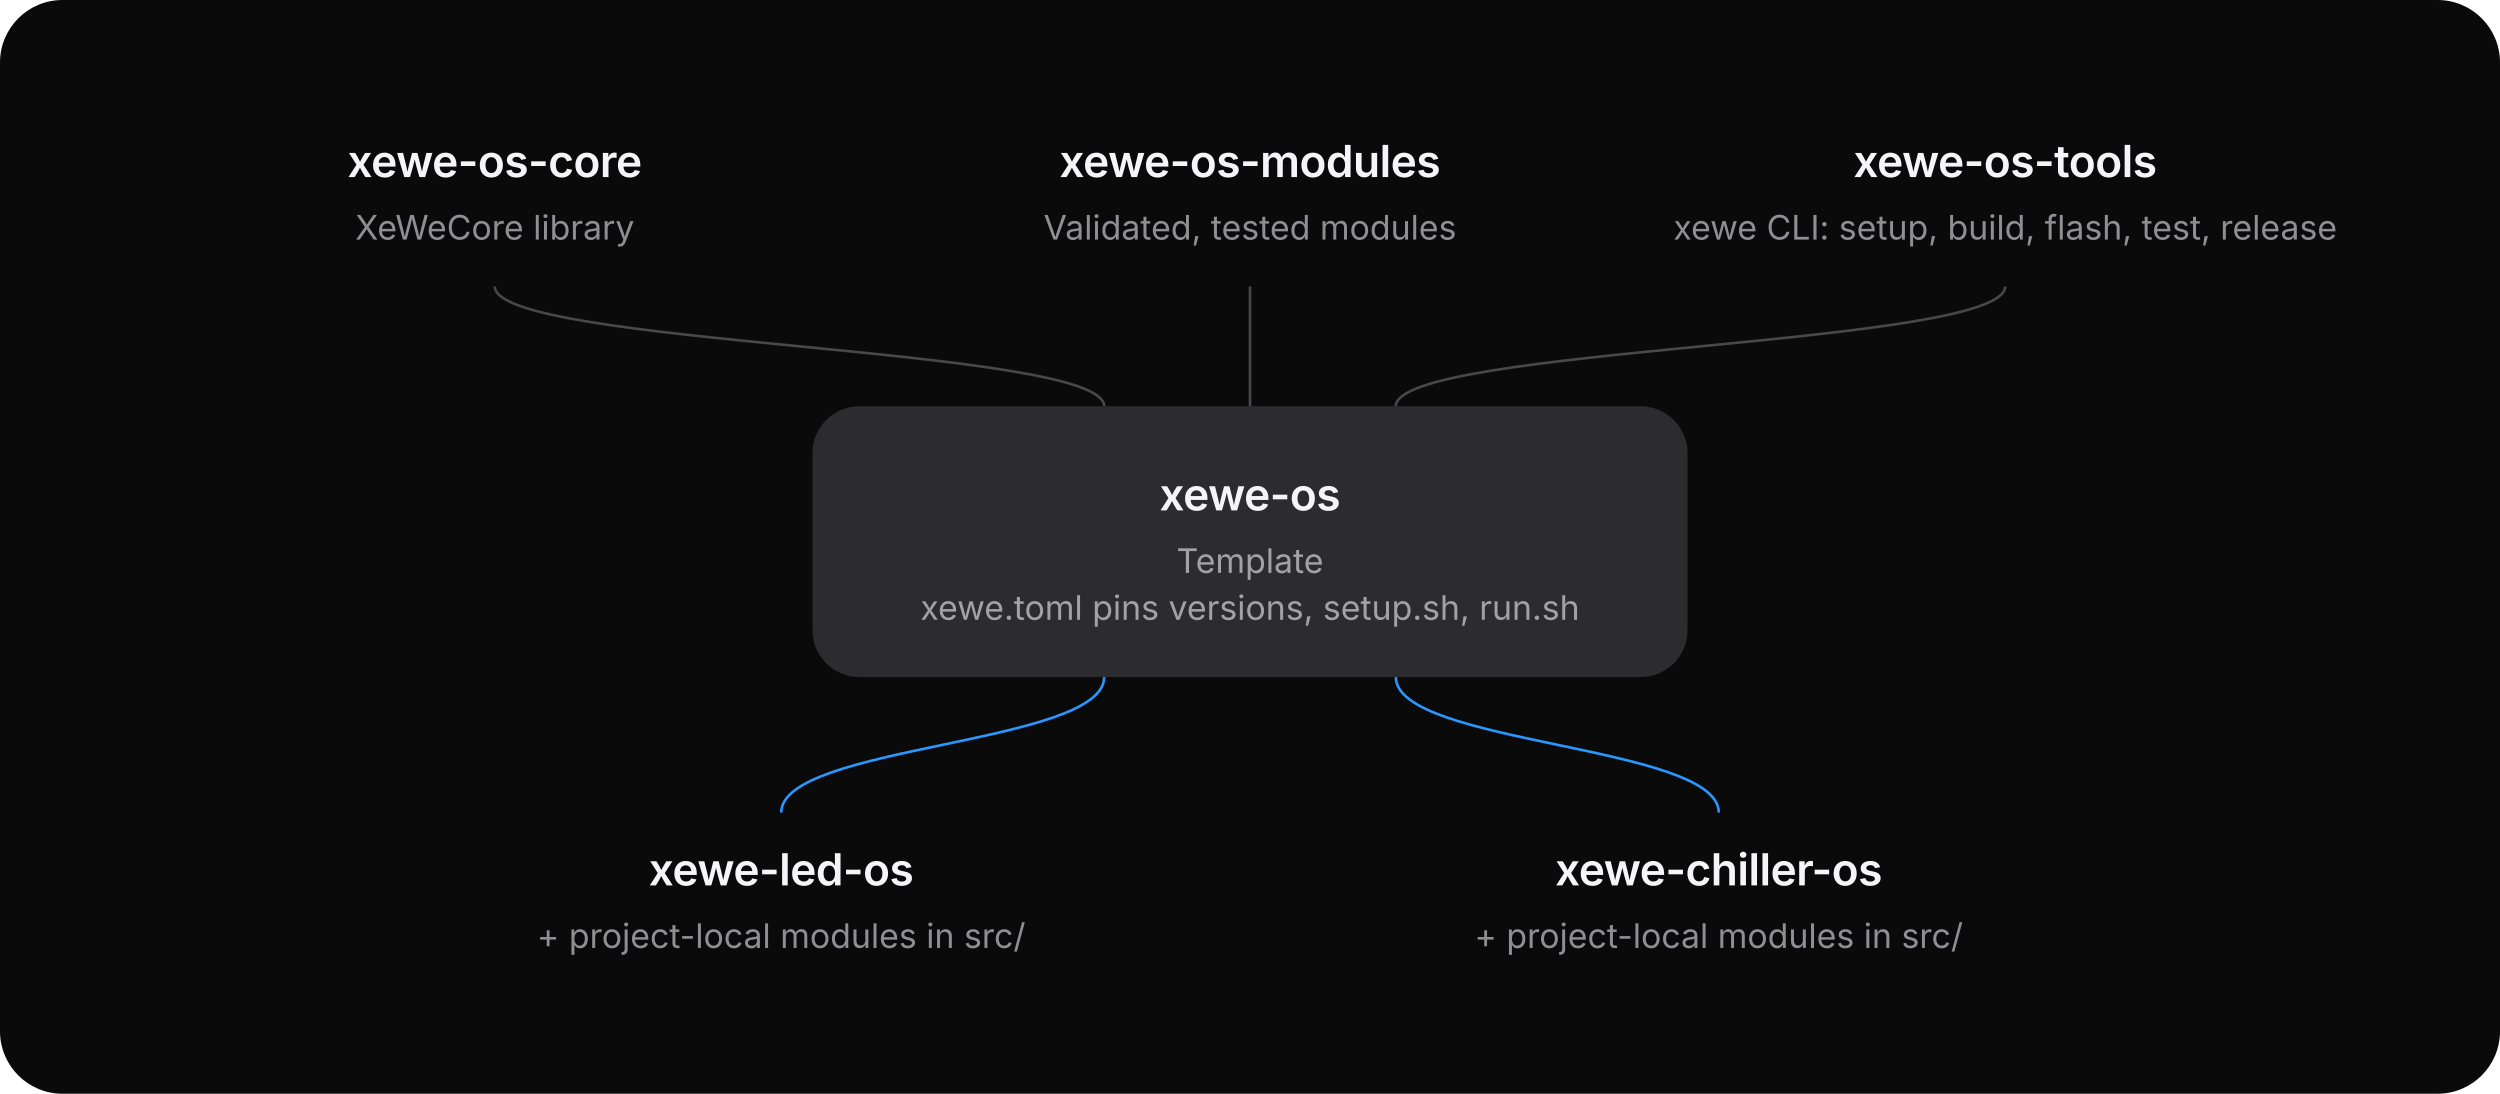
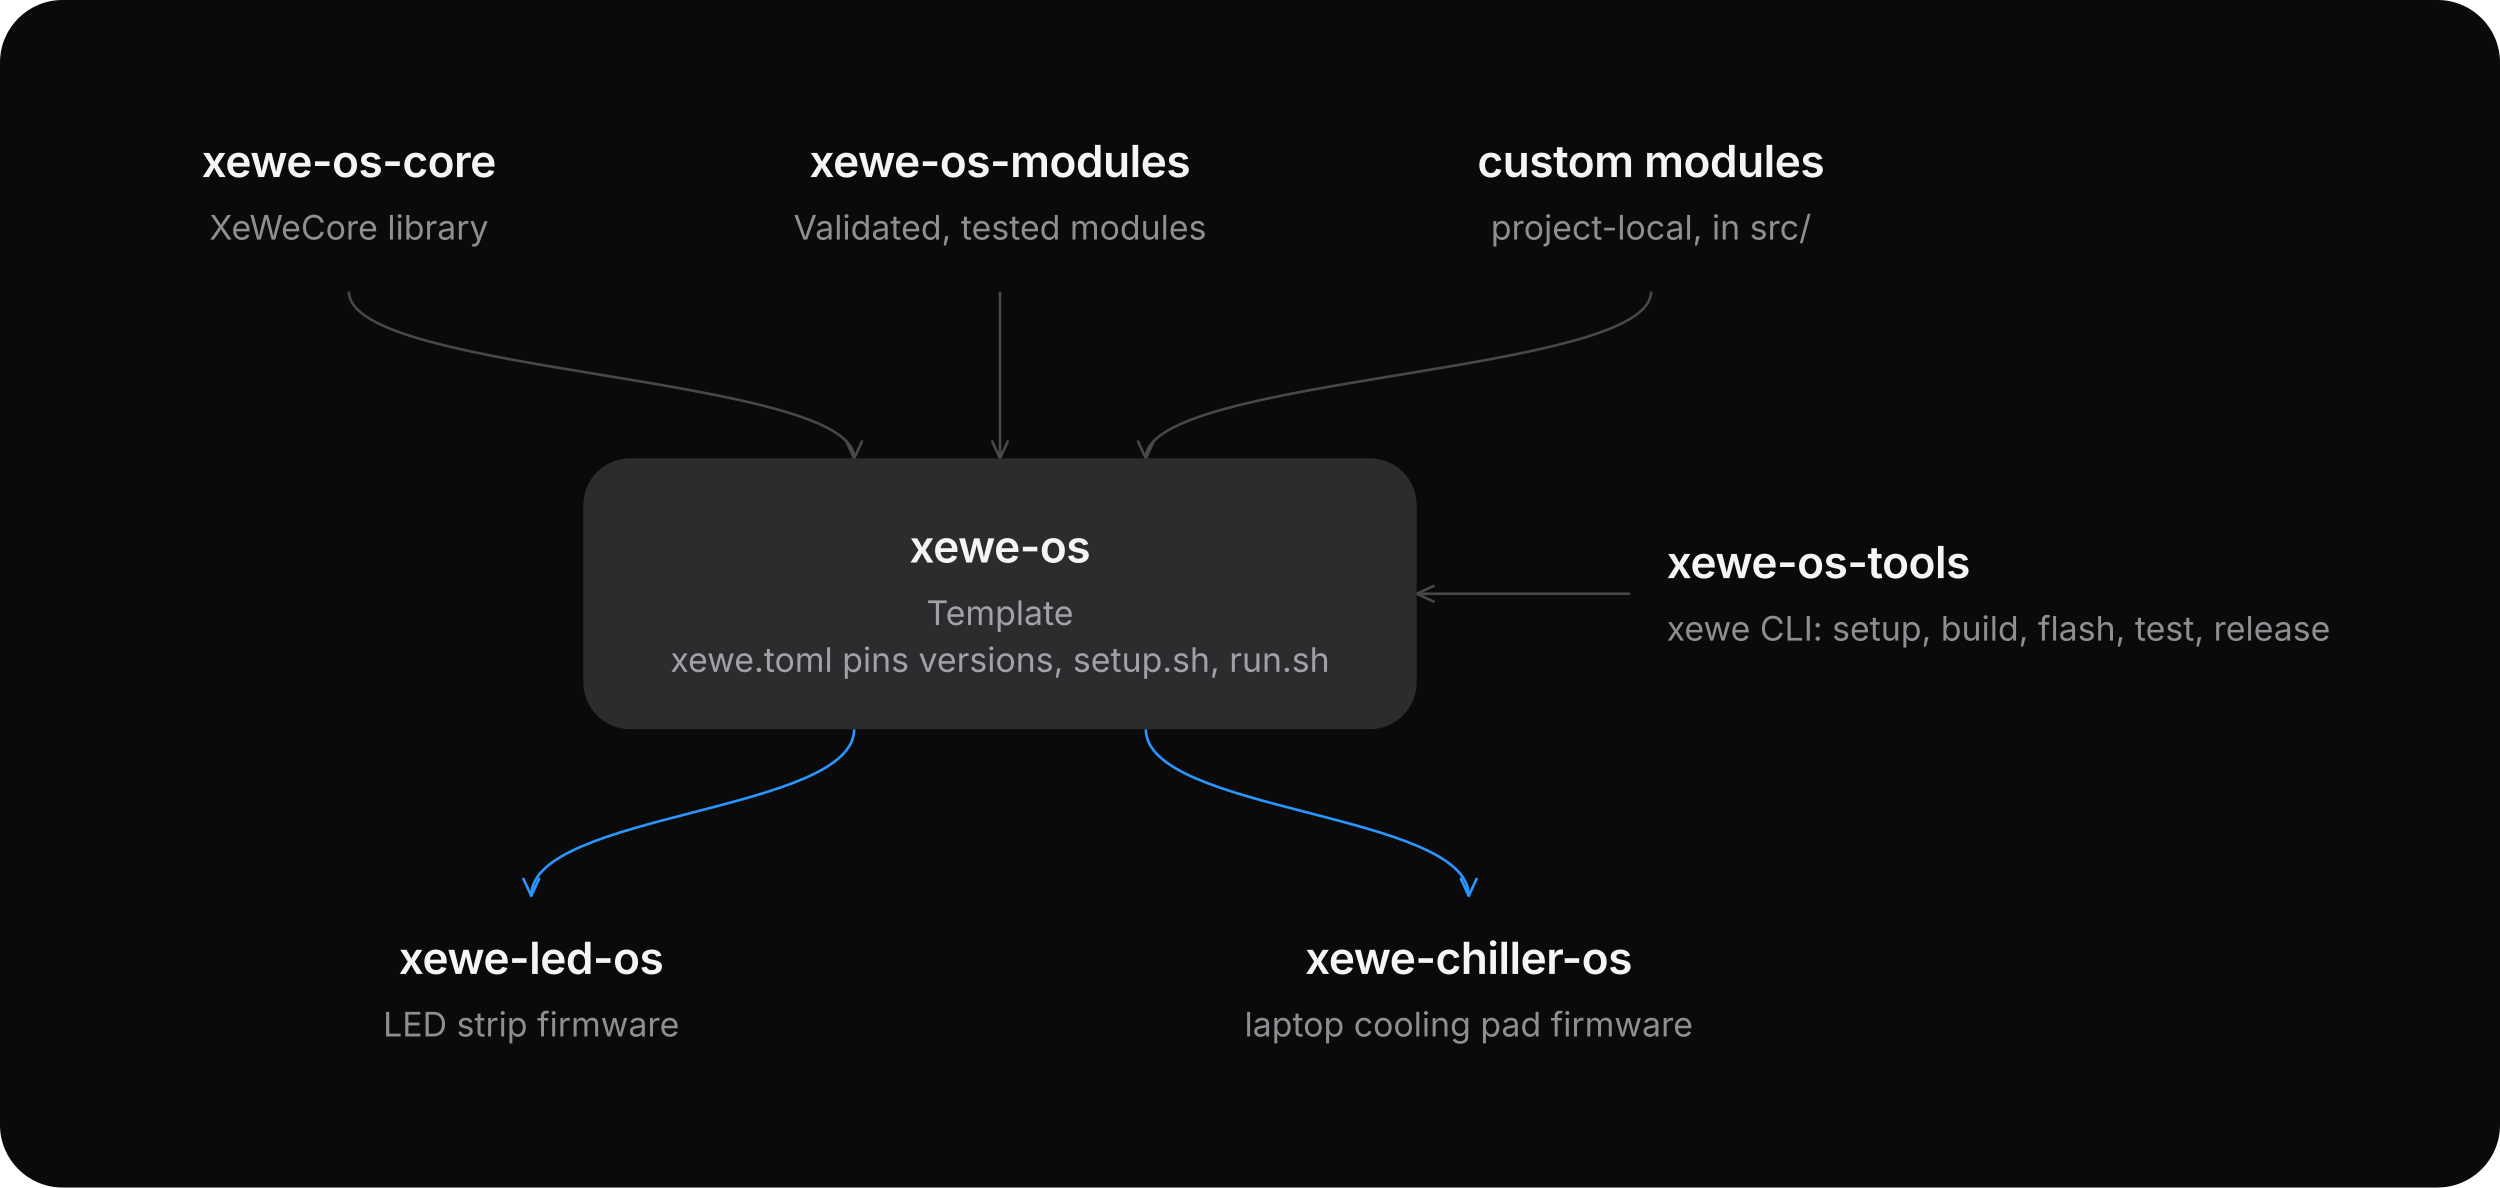
- <svg xmlns="http://www.w3.org/2000/svg" width="960" height="420" viewBox="0 0 960 420" role="img" aria-labelledby="title desc">
-   <rect width="960" height="420" rx="24" fill="#0A0A0B" />
+ <svg xmlns="http://www.w3.org/2000/svg" width="960" height="456" viewBox="0 0 960 456" role="img" aria-labelledby="title desc">
+   <rect width="960" height="456" rx="24" fill="#0A0A0B" />
+   <defs>
+     <marker id="a-line" viewBox="0 0 8 8" refX="7.5" refY="4" markerWidth="8" markerHeight="8" markerUnits="userSpaceOnUse" orient="auto">
+       <path d="M1 1L7.5 4L1 7" fill="none" stroke="#48484A" stroke-width="1" stroke-linecap="round" stroke-linejoin="round" />
+     </marker>
+     <marker id="a-accent" viewBox="0 0 8 8" refX="7.5" refY="4" markerWidth="8" markerHeight="8" markerUnits="userSpaceOnUse" orient="auto">
+       <path d="M1 1L7.5 4L1 7" fill="none" stroke="#2997FF" stroke-width="1" stroke-linecap="round" stroke-linejoin="round" />
+     </marker>
+   </defs>
  <g fill="none" stroke-width="1">
-     <path d="M190 110C190 133 424 133 424 156" stroke="#48484A" />
-     <path d="M480 110C480 133 480 133 480 156" stroke="#48484A" />
-     <path d="M770 110C770 133 536 133 536 156" stroke="#48484A" />
-     <path d="M424 260C424 286 300 286 300 312" stroke="#2997FF" />
-     <path d="M536 260C536 286 660 286 660 312" stroke="#2997FF" />
+     <path d="M134 112C134 144 328 144 328 176" stroke="#48484A" marker-end="url(#a-line)" />
+     <path d="M384 112C384 144 384 144 384 176" stroke="#48484A" marker-end="url(#a-line)" />
+     <path d="M634 112C634 144 440 144 440 176" stroke="#48484A" marker-end="url(#a-line)" />
+     <path d="M626 228H544" stroke="#48484A" marker-end="url(#a-line)" />
+     <path d="M328 280C328 312 204 312 204 344" stroke="#2997FF" marker-end="url(#a-accent)" />
+     <path d="M440 280C440 312 564 312 564 344" stroke="#2997FF" marker-end="url(#a-accent)" />
  </g>
-   <rect x="312" y="156" width="336" height="104" rx="18" fill="#2C2C2E" />
+   <rect x="224" y="176" width="320" height="104" rx="18" fill="#2C2C2E" />
  <g font-family="-apple-system, BlinkMacSystemFont, 'SF Pro Text', 'SF Pro Display', system-ui, Inter, 'Helvetica Neue', Helvetica, Arial, sans-serif" text-anchor="middle">
-     <text x="190" y="68" font-size="17" font-weight="600" fill="#F5F5F7" letter-spacing="-0.2">xewe-os-core</text>
-     <text x="190" y="92" font-size="13" font-weight="400" fill="#8E8E93">XeWeCore library</text>
-     <text x="480" y="68" font-size="17" font-weight="600" fill="#F5F5F7" letter-spacing="-0.2">xewe-os-modules</text>
-     <text x="480" y="92" font-size="13" font-weight="400" fill="#8E8E93">Validated, tested modules</text>
-     <text x="770" y="68" font-size="17" font-weight="600" fill="#F5F5F7" letter-spacing="-0.2">xewe-os-tools</text>
-     <text x="770" y="92" font-size="13" font-weight="400" fill="#8E8E93">xewe CLI: setup, build, flash, test, release</text>
-     <text x="480" y="196" font-size="17" font-weight="600" fill="#F5F5F7" letter-spacing="-0.2">xewe-os</text>
-     <text x="480" y="220" font-size="13" font-weight="400" fill="#A1A1A6">Template</text>
-     <text x="480" y="238" font-size="13" font-weight="400" fill="#A1A1A6">xewe.toml pins versions, setup.sh, run.sh</text>
-     <text x="300" y="340" font-size="17" font-weight="600" fill="#F5F5F7" letter-spacing="-0.2">xewe-led-os</text>
-     <text x="300" y="364" font-size="13" font-weight="400" fill="#8E8E93">+ project-local modules in src/</text>
-     <text x="660" y="340" font-size="17" font-weight="600" fill="#F5F5F7" letter-spacing="-0.2">xewe-chiller-os</text>
-     <text x="660" y="364" font-size="13" font-weight="400" fill="#8E8E93">+ project-local modules in src/</text>
+     <text x="134" y="68" font-size="17" font-weight="600" fill="#F5F5F7" letter-spacing="-0.2">xewe-os-core</text>
+     <text x="134" y="92" font-size="13" font-weight="400" fill="#8E8E93">XeWeCore library</text>
+     <text x="384" y="68" font-size="17" font-weight="600" fill="#F5F5F7" letter-spacing="-0.2">xewe-os-modules</text>
+     <text x="384" y="92" font-size="13" font-weight="400" fill="#8E8E93">Validated, tested modules</text>
+     <text x="634" y="68" font-size="17" font-weight="600" fill="#F5F5F7" letter-spacing="-0.2">custom modules</text>
+     <text x="634" y="92" font-size="13" font-weight="400" fill="#8E8E93">project-local, in src/</text>
+     <text x="384" y="216" font-size="17" font-weight="600" fill="#F5F5F7" letter-spacing="-0.2">xewe-os</text>
+     <text x="384" y="240" font-size="13" font-weight="400" fill="#A1A1A6">Template</text>
+     <text x="384" y="258" font-size="13" font-weight="400" fill="#A1A1A6">xewe.toml pins versions, setup.sh, run.sh</text>
+     <text x="640" y="222" font-size="17" font-weight="600" fill="#F5F5F7" letter-spacing="-0.2" text-anchor="start">xewe-os-tools</text>
+     <text x="640" y="246" font-size="13" font-weight="400" fill="#8E8E93" text-anchor="start">xewe CLI: setup, build, flash, test, release</text>
+     <text x="204" y="374" font-size="17" font-weight="600" fill="#F5F5F7" letter-spacing="-0.2">xewe-led-os</text>
+     <text x="204" y="398" font-size="13" font-weight="400" fill="#8E8E93">LED strip firmware</text>
+     <text x="564" y="374" font-size="17" font-weight="600" fill="#F5F5F7" letter-spacing="-0.2">xewe-chiller-os</text>
+     <text x="564" y="398" font-size="13" font-weight="400" fill="#8E8E93">laptop cooling pad firmware</text>
  </g>
</svg>
